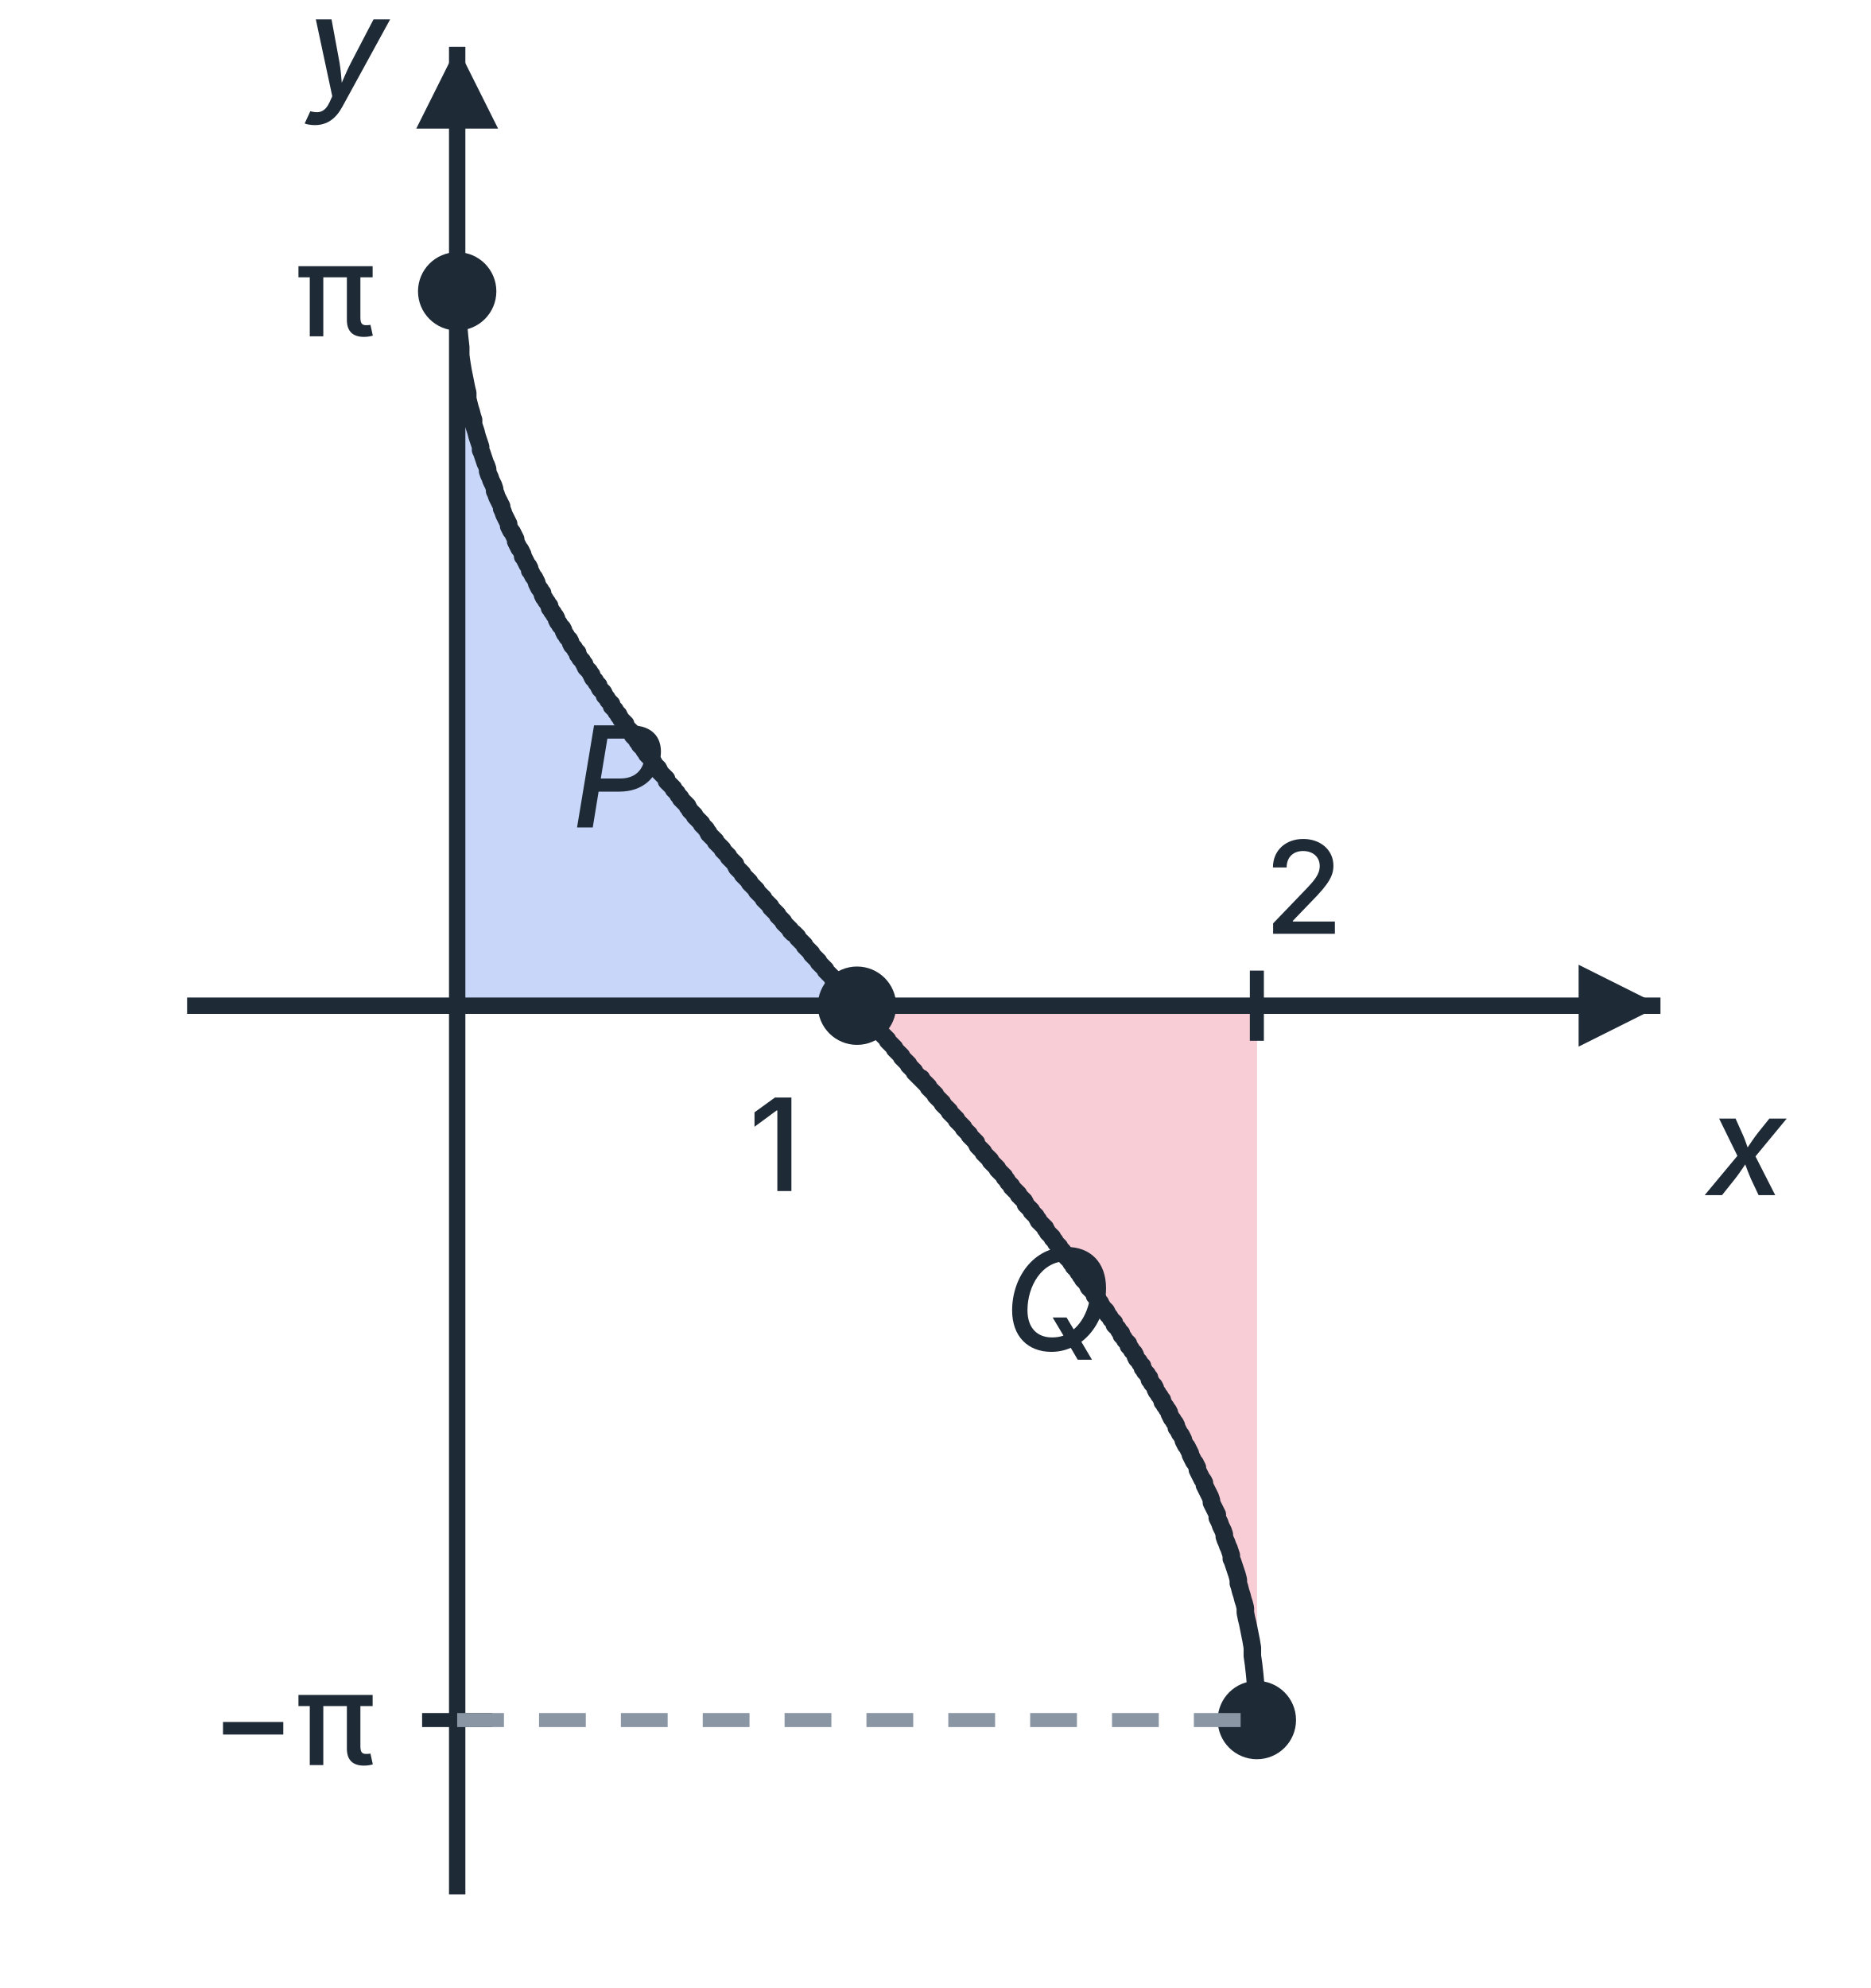
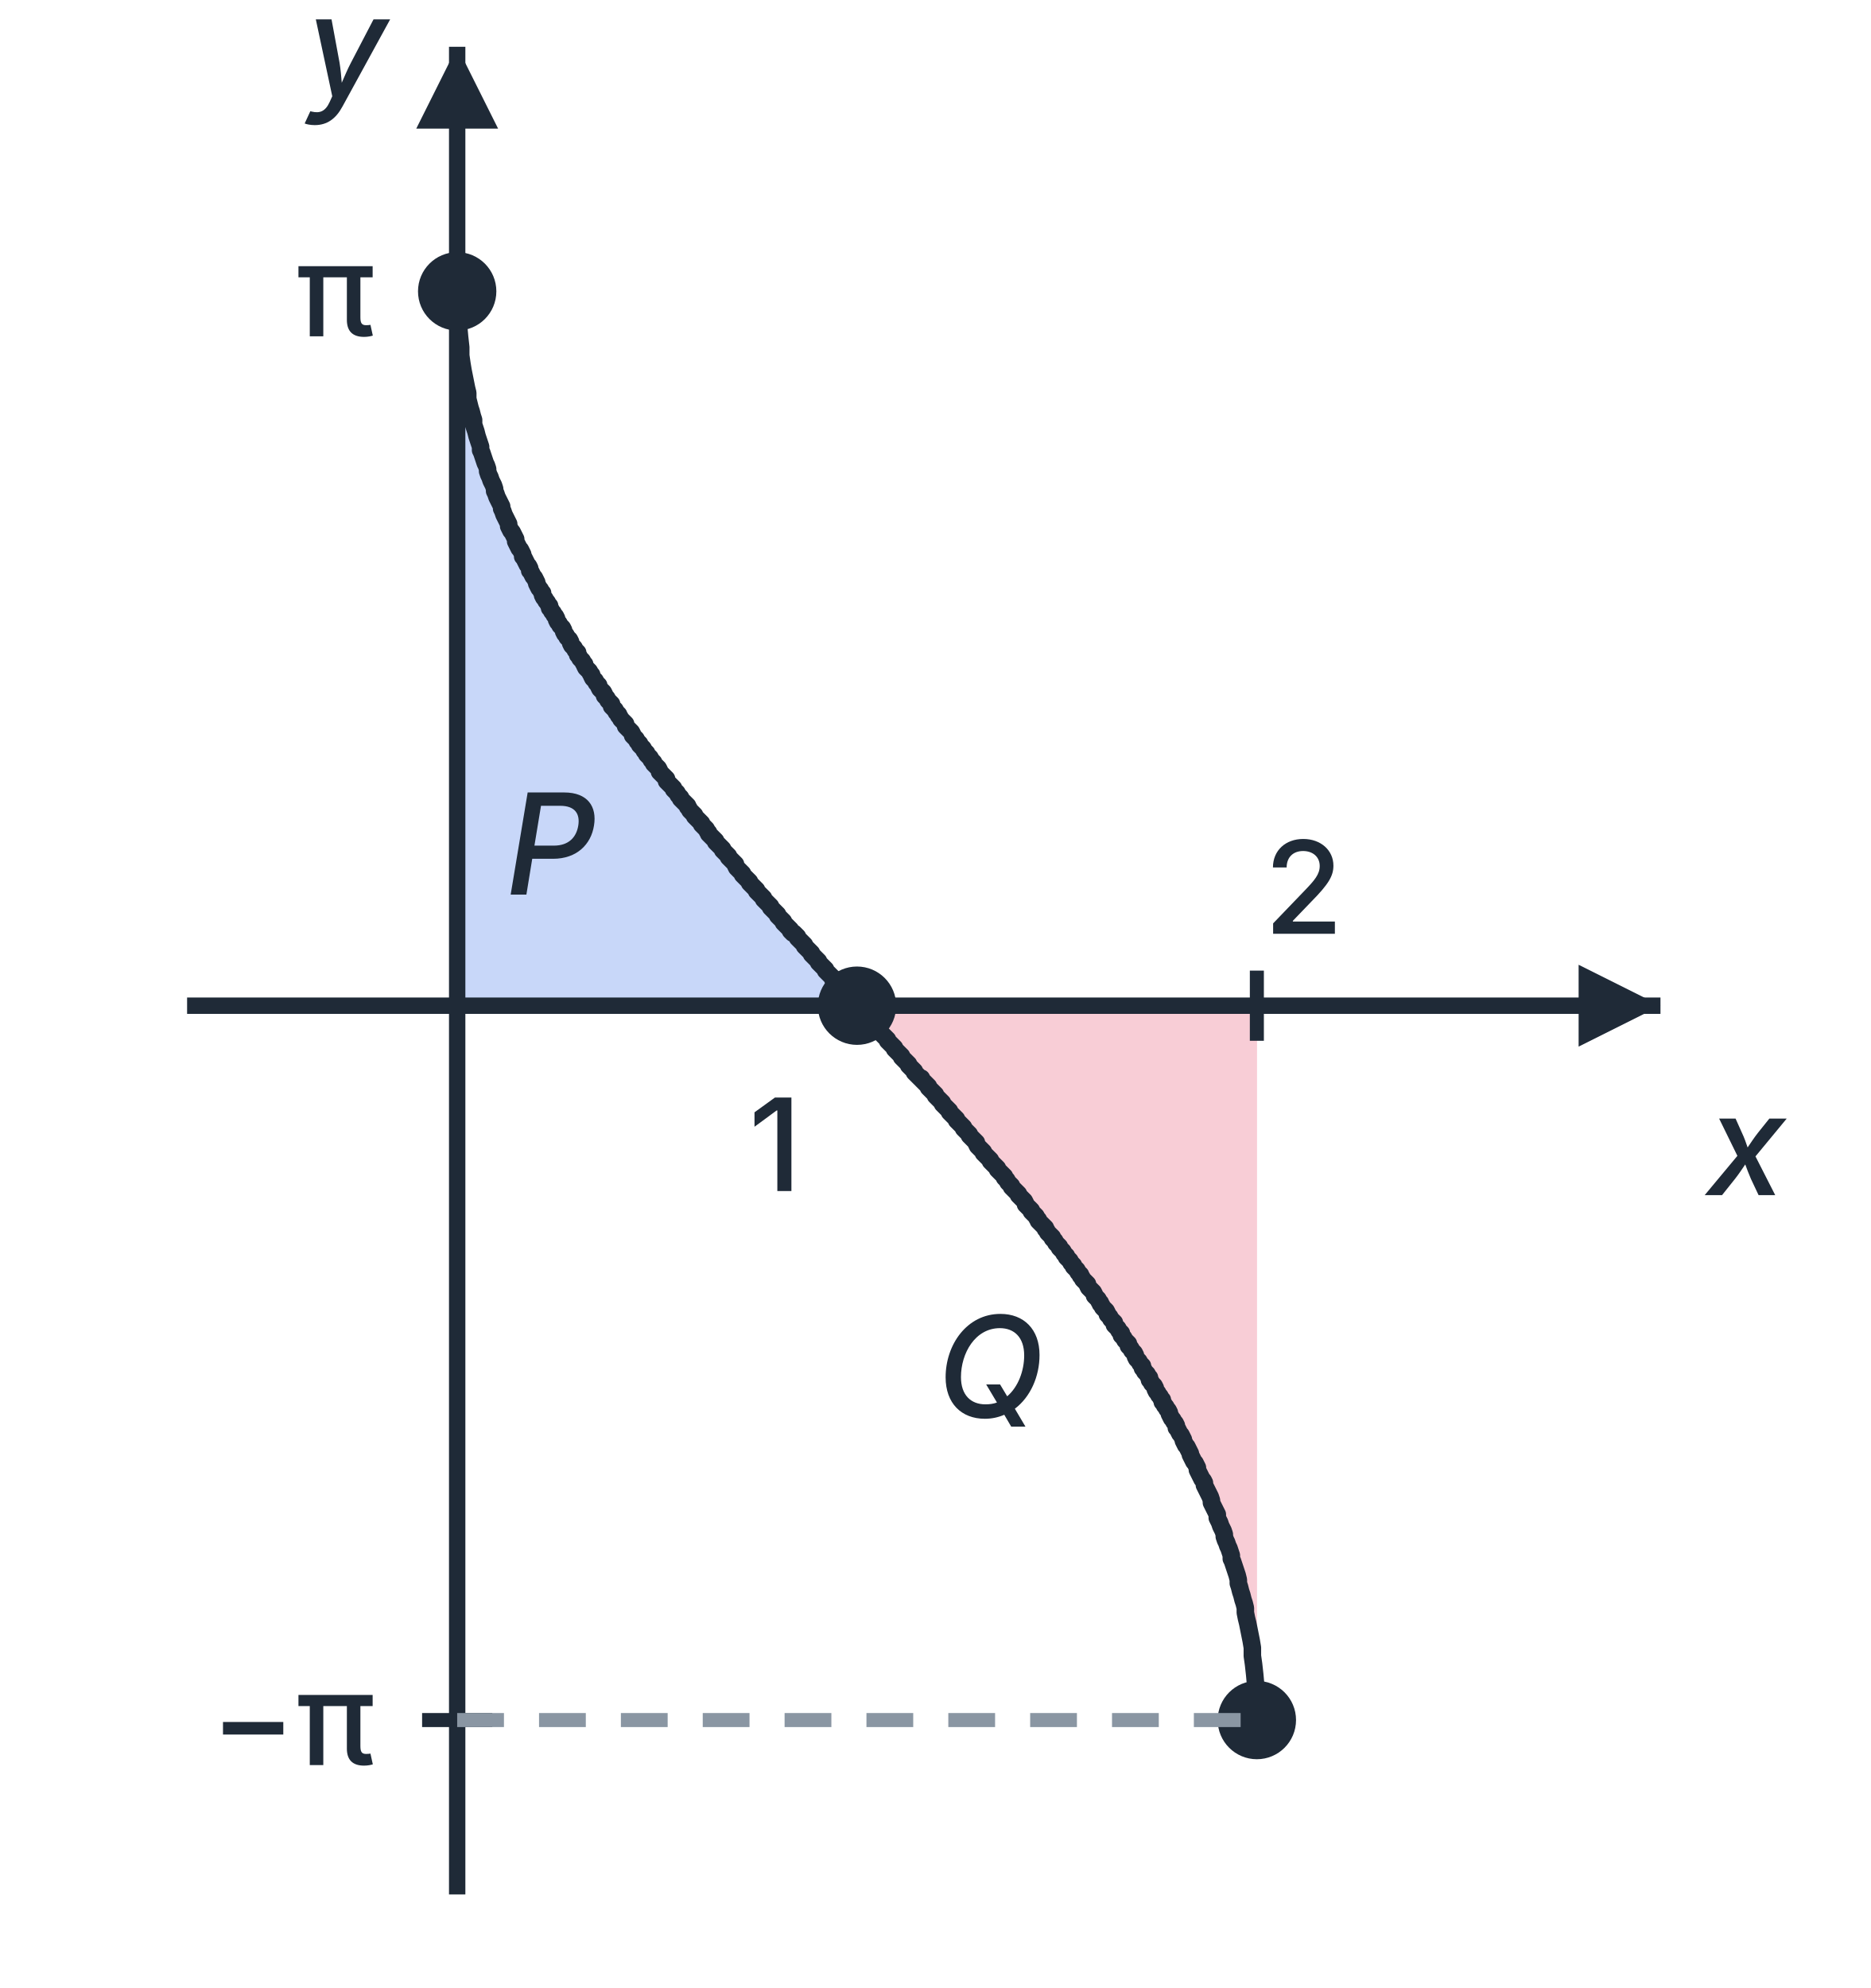
<svg xmlns="http://www.w3.org/2000/svg" viewBox="0 0 160 170" width="160" height="170" font-family="Inter, Arial, sans-serif">
  <polygon points="73.3,86.0 73.5,86.2 73.6,86.4 73.8,86.6 74.0,86.8 74.1,87.0 74.3,87.2 74.5,87.4 74.7,87.6 74.8,87.8 75.0,87.9 75.2,88.1 75.3,88.3 75.5,88.5 75.7,88.7 75.9,88.9 76.0,89.1 76.2,89.3 76.4,89.5 76.5,89.7 76.7,89.9 76.9,90.1 77.1,90.3 77.2,90.5 77.4,90.7 77.6,90.9 77.7,91.1 77.9,91.3 78.1,91.5 78.2,91.7 78.4,91.9 78.6,92.1 78.8,92.2 78.9,92.4 79.1,92.6 79.3,92.8 79.4,93.0 79.6,93.2 79.8,93.4 80.0,93.6 80.1,93.8 80.3,94.0 80.5,94.2 80.6,94.4 80.8,94.6 81.0,94.8 81.2,95.0 81.3,95.2 81.5,95.4 81.7,95.6 81.8,95.8 82.0,96.0 82.2,96.2 82.4,96.4 82.5,96.6 82.7,96.8 82.9,97.0 83.0,97.2 83.2,97.4 83.4,97.6 83.5,97.8 83.7,98.1 83.9,98.3 84.1,98.5 84.2,98.7 84.4,98.9 84.6,99.1 84.7,99.3 84.9,99.5 85.1,99.7 85.3,99.9 85.4,100.1 85.6,100.3 85.8,100.5 85.9,100.7 86.1,100.9 86.3,101.2 86.5,101.4 86.6,101.6 86.8,101.8 87.0,102.0 87.1,102.2 87.3,102.4 87.5,102.6 87.7,102.9 87.8,103.1 88.0,103.3 88.2,103.5 88.3,103.7 88.5,103.9 88.7,104.2 88.8,104.4 89.0,104.6 89.2,104.8 89.4,105.0 89.5,105.2 89.7,105.5 89.9,105.7 90.0,105.9 90.2,106.1 90.4,106.4 90.6,106.6 90.7,106.8 90.9,107.0 91.1,107.3 91.2,107.5 91.4,107.7 91.6,108.0 91.8,108.2 91.9,108.4 92.1,108.6 92.3,108.9 92.4,109.1 92.6,109.4 92.8,109.6 93.0,109.8 93.1,110.1 93.3,110.3 93.5,110.5 93.6,110.8 93.8,111.0 94.0,111.3 94.1,111.5 94.3,111.8 94.5,112.0 94.7,112.3 94.8,112.5 95.0,112.8 95.2,113.0 95.3,113.3 95.5,113.5 95.7,113.8 95.9,114.0 96.0,114.3 96.2,114.6 96.4,114.8 96.5,115.1 96.7,115.3 96.9,115.6 97.1,115.9 97.2,116.2 97.4,116.4 97.6,116.7 97.7,117.0 97.9,117.3 98.1,117.5 98.3,117.8 98.4,118.1 98.6,118.4 98.8,118.7 98.9,119.0 99.1,119.3 99.3,119.6 99.4,119.9 99.6,120.2 99.8,120.5 100.0,120.8 100.1,121.1 100.3,121.4 100.5,121.7 100.6,122.1 100.8,122.4 101.0,122.7 101.2,123.1 101.3,123.4 101.5,123.7 101.7,124.1 101.8,124.4 102.0,124.8 102.2,125.1 102.4,125.5 102.5,125.9 102.7,126.3 102.9,126.6 103.0,127.0 103.2,127.4 103.4,127.8 103.6,128.3 103.7,128.7 103.9,129.1 104.1,129.5 104.2,130.0 104.4,130.5 104.6,130.9 104.7,131.4 104.9,131.9 105.1,132.4 105.3,133.0 105.4,133.5 105.6,134.1 105.8,134.7 105.9,135.4 106.1,136.1 106.3,136.8 106.5,137.5 106.6,138.4 106.8,139.3 107.0,140.3 107.1,141.6 107.3,143.2 107.5,147.1 107.5,86.0 107.3,86.0 107.1,86.0 107.0,86.0 106.8,86.0 106.6,86.0 106.5,86.0 106.3,86.0 106.1,86.0 105.9,86.0 105.8,86.0 105.6,86.0 105.4,86.0 105.3,86.0 105.1,86.0 104.9,86.0 104.7,86.0 104.6,86.0 104.4,86.0 104.2,86.0 104.1,86.0 103.9,86.0 103.7,86.0 103.6,86.0 103.4,86.0 103.2,86.0 103.0,86.0 102.9,86.0 102.7,86.0 102.5,86.0 102.4,86.0 102.2,86.0 102.0,86.0 101.8,86.0 101.7,86.0 101.5,86.0 101.3,86.0 101.2,86.0 101.0,86.0 100.8,86.0 100.6,86.0 100.5,86.0 100.3,86.0 100.1,86.0 100.0,86.0 99.8,86.0 99.6,86.0 99.4,86.0 99.3,86.0 99.1,86.0 98.9,86.0 98.8,86.0 98.6,86.0 98.4,86.0 98.3,86.0 98.1,86.0 97.9,86.0 97.7,86.0 97.6,86.0 97.4,86.0 97.2,86.0 97.1,86.0 96.9,86.0 96.7,86.0 96.5,86.0 96.4,86.0 96.2,86.0 96.0,86.0 95.9,86.0 95.7,86.0 95.5,86.0 95.3,86.0 95.2,86.0 95.0,86.0 94.8,86.0 94.7,86.0 94.5,86.0 94.3,86.0 94.1,86.0 94.0,86.0 93.8,86.0 93.6,86.0 93.5,86.0 93.3,86.0 93.1,86.0 93.0,86.0 92.8,86.0 92.6,86.0 92.4,86.0 92.3,86.0 92.1,86.0 91.9,86.0 91.8,86.0 91.6,86.0 91.4,86.0 91.2,86.0 91.1,86.0 90.9,86.0 90.7,86.0 90.6,86.0 90.4,86.0 90.2,86.0 90.0,86.0 89.9,86.0 89.7,86.0 89.5,86.0 89.4,86.0 89.2,86.0 89.0,86.0 88.8,86.0 88.7,86.0 88.5,86.0 88.3,86.0 88.2,86.0 88.0,86.0 87.8,86.0 87.7,86.0 87.5,86.0 87.3,86.0 87.1,86.0 87.0,86.0 86.8,86.0 86.6,86.0 86.5,86.0 86.3,86.0 86.1,86.0 85.9,86.0 85.8,86.0 85.6,86.0 85.4,86.0 85.3,86.0 85.1,86.0 84.9,86.0 84.7,86.0 84.6,86.0 84.4,86.0 84.2,86.0 84.1,86.0 83.9,86.0 83.7,86.0 83.5,86.0 83.4,86.0 83.2,86.0 83.0,86.0 82.9,86.0 82.7,86.0 82.5,86.0 82.4,86.0 82.2,86.0 82.0,86.0 81.8,86.0 81.7,86.0 81.5,86.0 81.3,86.0 81.2,86.0 81.0,86.0 80.8,86.0 80.6,86.0 80.5,86.0 80.3,86.0 80.1,86.0 80.0,86.0 79.8,86.0 79.6,86.0 79.4,86.0 79.3,86.0 79.1,86.0 78.9,86.0 78.8,86.0 78.6,86.0 78.4,86.0 78.2,86.0 78.1,86.0 77.9,86.0 77.7,86.0 77.6,86.0 77.4,86.0 77.2,86.0 77.1,86.0 76.9,86.0 76.7,86.0 76.5,86.0 76.4,86.0 76.2,86.0 76.0,86.0 75.9,86.0 75.7,86.0 75.5,86.0 75.3,86.0 75.2,86.0 75.0,86.0 74.8,86.0 74.7,86.0 74.5,86.0 74.3,86.0 74.1,86.0 74.0,86.0 73.8,86.0 73.6,86.0 73.5,86.0 73.3,86.0" fill="#e11d48" fill-opacity="0.22" stroke="none" />
  <polygon points="39.1,24.9 39.3,28.8 39.4,30.4 39.6,31.7 39.8,32.7 40.0,33.6 40.1,34.5 40.3,35.2 40.5,35.9 40.6,36.6 40.8,37.3 41.0,37.9 41.1,38.5 41.3,39.0 41.5,39.6 41.7,40.1 41.8,40.6 42.0,41.1 42.2,41.5 42.3,42.0 42.5,42.5 42.7,42.9 42.9,43.3 43.0,43.7 43.2,44.2 43.4,44.6 43.5,45.0 43.7,45.4 43.9,45.7 44.1,46.1 44.2,46.5 44.4,46.9 44.6,47.2 44.7,47.6 44.9,47.9 45.1,48.3 45.3,48.6 45.4,48.9 45.6,49.3 45.8,49.6 45.9,49.9 46.1,50.3 46.3,50.6 46.4,50.9 46.6,51.2 46.8,51.5 47.0,51.8 47.1,52.1 47.3,52.4 47.5,52.7 47.6,53.0 47.8,53.3 48.0,53.6 48.2,53.9 48.3,54.2 48.5,54.5 48.7,54.7 48.8,55.0 49.0,55.3 49.2,55.6 49.4,55.8 49.5,56.1 49.7,56.4 49.9,56.7 50.0,56.9 50.2,57.2 50.4,57.4 50.6,57.7 50.7,58.0 50.9,58.2 51.1,58.5 51.2,58.7 51.4,59.0 51.6,59.2 51.7,59.5 51.9,59.7 52.1,60.0 52.3,60.2 52.4,60.5 52.6,60.7 52.8,61.0 52.9,61.2 53.1,61.5 53.3,61.7 53.5,61.9 53.6,62.2 53.8,62.4 54.0,62.6 54.1,62.9 54.3,63.1 54.5,63.4 54.7,63.6 54.8,63.8 55.0,64.0 55.2,64.3 55.3,64.5 55.5,64.7 55.7,65.0 55.9,65.2 56.0,65.4 56.2,65.6 56.4,65.9 56.5,66.1 56.7,66.3 56.9,66.5 57.0,66.8 57.2,67.0 57.4,67.2 57.6,67.4 57.7,67.6 57.9,67.8 58.1,68.1 58.2,68.3 58.4,68.5 58.6,68.7 58.8,68.9 58.9,69.1 59.1,69.4 59.3,69.6 59.4,69.8 59.6,70.0 59.8,70.2 60.0,70.4 60.1,70.6 60.3,70.8 60.5,71.1 60.6,71.3 60.8,71.5 61.0,71.7 61.2,71.9 61.3,72.1 61.5,72.3 61.7,72.5 61.8,72.7 62.0,72.9 62.2,73.1 62.3,73.3 62.5,73.5 62.7,73.7 62.9,73.9 63.0,74.2 63.2,74.4 63.4,74.6 63.5,74.8 63.7,75.0 63.9,75.2 64.1,75.4 64.2,75.6 64.4,75.8 64.6,76.0 64.7,76.2 64.9,76.4 65.1,76.6 65.3,76.8 65.4,77.0 65.6,77.2 65.8,77.4 65.9,77.6 66.1,77.8 66.3,78.0 66.5,78.2 66.6,78.4 66.8,78.6 67.0,78.8 67.1,79.0 67.3,79.2 67.5,79.4 67.6,79.6 67.8,79.8 68.0,79.9 68.2,80.1 68.3,80.3 68.5,80.5 68.7,80.7 68.8,80.9 69.0,81.1 69.2,81.3 69.4,81.5 69.5,81.7 69.7,81.9 69.9,82.1 70.0,82.3 70.2,82.5 70.4,82.7 70.6,82.9 70.7,83.1 70.9,83.3 71.1,83.5 71.2,83.7 71.4,83.9 71.6,84.1 71.8,84.2 71.9,84.4 72.1,84.6 72.3,84.8 72.4,85.0 72.6,85.2 72.8,85.4 72.9,85.6 73.1,85.8 73.3,86.0 73.3,86.0 73.1,86.0 72.9,86.0 72.8,86.0 72.6,86.0 72.4,86.0 72.3,86.0 72.1,86.0 71.9,86.0 71.8,86.0 71.6,86.0 71.4,86.0 71.2,86.0 71.1,86.0 70.9,86.0 70.7,86.0 70.6,86.0 70.4,86.0 70.2,86.0 70.0,86.0 69.9,86.0 69.7,86.0 69.5,86.0 69.4,86.0 69.2,86.0 69.0,86.0 68.8,86.0 68.7,86.0 68.5,86.0 68.3,86.0 68.2,86.0 68.0,86.0 67.8,86.0 67.6,86.0 67.5,86.0 67.3,86.0 67.1,86.0 67.0,86.0 66.8,86.0 66.6,86.0 66.5,86.0 66.3,86.0 66.1,86.0 65.9,86.0 65.8,86.0 65.6,86.0 65.4,86.0 65.3,86.0 65.1,86.0 64.9,86.0 64.7,86.0 64.6,86.0 64.4,86.0 64.2,86.0 64.1,86.0 63.9,86.0 63.7,86.0 63.5,86.0 63.4,86.0 63.2,86.0 63.0,86.0 62.9,86.0 62.7,86.0 62.5,86.0 62.3,86.0 62.2,86.0 62.0,86.0 61.8,86.0 61.7,86.0 61.5,86.0 61.3,86.0 61.2,86.0 61.0,86.0 60.8,86.0 60.6,86.0 60.5,86.0 60.3,86.0 60.1,86.0 60.0,86.0 59.8,86.0 59.6,86.0 59.4,86.0 59.3,86.0 59.1,86.0 58.9,86.0 58.8,86.0 58.6,86.0 58.4,86.0 58.2,86.0 58.1,86.0 57.9,86.0 57.7,86.0 57.6,86.0 57.4,86.0 57.2,86.0 57.0,86.0 56.9,86.0 56.7,86.0 56.5,86.0 56.4,86.0 56.2,86.0 56.0,86.0 55.9,86.0 55.7,86.0 55.5,86.0 55.3,86.0 55.2,86.0 55.0,86.0 54.8,86.0 54.7,86.0 54.5,86.0 54.3,86.0 54.1,86.0 54.0,86.0 53.8,86.0 53.6,86.0 53.5,86.0 53.3,86.0 53.1,86.0 52.9,86.0 52.8,86.0 52.6,86.0 52.4,86.0 52.3,86.0 52.1,86.0 51.9,86.0 51.7,86.0 51.6,86.0 51.4,86.0 51.2,86.0 51.1,86.0 50.9,86.0 50.7,86.0 50.6,86.0 50.4,86.0 50.2,86.0 50.0,86.0 49.9,86.0 49.7,86.0 49.5,86.0 49.4,86.0 49.2,86.0 49.0,86.0 48.8,86.0 48.7,86.0 48.5,86.0 48.3,86.0 48.2,86.0 48.0,86.0 47.8,86.0 47.6,86.0 47.5,86.0 47.3,86.0 47.1,86.0 47.0,86.0 46.8,86.0 46.6,86.0 46.4,86.0 46.3,86.0 46.1,86.0 45.9,86.0 45.8,86.0 45.6,86.0 45.4,86.0 45.3,86.0 45.1,86.0 44.9,86.0 44.7,86.0 44.6,86.0 44.4,86.0 44.2,86.0 44.1,86.0 43.9,86.0 43.7,86.0 43.5,86.0 43.4,86.0 43.2,86.0 43.0,86.0 42.9,86.0 42.7,86.0 42.5,86.0 42.3,86.0 42.2,86.0 42.0,86.0 41.8,86.0 41.7,86.0 41.5,86.0 41.3,86.0 41.1,86.0 41.0,86.0 40.8,86.0 40.6,86.0 40.5,86.0 40.3,86.0 40.1,86.0 40.0,86.0 39.8,86.0 39.6,86.0 39.4,86.0 39.3,86.0 39.1,86.0" fill="#2563eb" fill-opacity="0.25" stroke="none" />
  <line x1="16.0" y1="86.0" x2="142.0" y2="86.0" stroke="#1f2a37" stroke-width="1.4" />
  <path d="M142.0,86.0 l-7,-3.5 v7 z" fill="#1f2a37" />
  <line x1="39.097" y1="162.0" x2="39.097" y2="4.0" stroke="#1f2a37" stroke-width="1.4" />
  <path d="M39.097,4.0 l-3.5,7 h7 z" fill="#1f2a37" />
  <text x="146.0" y="102.2" text-anchor="start" font-size="12" fill="#1f2a37" font-weight="500" font-style="italic">x</text>
  <text x="33.097" y="8.2" text-anchor="end" font-size="12" fill="#1f2a37" font-weight="500" font-style="italic">y</text>
  <polyline points="39.1,24.9 39.2,27.7 39.3,28.8 39.4,29.7 39.4,30.4 39.5,31.1 39.6,31.7 39.7,32.2 39.8,32.7 39.9,33.2 40.0,33.6 40.0,34.1 40.1,34.5 40.2,34.9 40.3,35.2 40.4,35.6 40.5,35.9 40.5,36.3 40.6,36.6 40.7,36.9 40.8,37.3 40.9,37.6 41.0,37.9 41.1,38.2 41.1,38.5 41.2,38.7 41.3,39.0 41.4,39.3 41.5,39.6 41.6,39.8 41.7,40.1 41.7,40.3 41.8,40.6 41.9,40.8 42.0,41.1 42.1,41.3 42.2,41.5 42.3,41.8 42.3,42.0 42.4,42.2 42.5,42.5 42.6,42.7 42.7,42.9 42.8,43.1 42.9,43.3 42.9,43.5 43.0,43.7 43.1,44.0 43.2,44.2 43.3,44.4 43.4,44.6 43.5,44.8 43.5,45.0 43.6,45.2 43.7,45.4 43.8,45.5 43.9,45.7 44.0,45.9 44.1,46.1 44.1,46.3 44.2,46.5 44.3,46.7 44.4,46.9 44.5,47.0 44.6,47.2 44.7,47.4 44.7,47.6 44.8,47.7 44.9,47.9 45.0,48.1 45.1,48.3 45.2,48.4 45.3,48.6 45.3,48.8 45.4,48.9 45.5,49.1 45.6,49.3 45.7,49.4 45.8,49.6 45.9,49.8 45.9,49.9 46.0,50.1 46.1,50.3 46.2,50.4 46.3,50.6 46.4,50.7 46.4,50.9 46.5,51.1 46.6,51.2 46.7,51.4 46.8,51.5 46.9,51.7 47.0,51.8 47.0,52.0 47.1,52.1 47.2,52.3 47.3,52.4 47.4,52.6 47.5,52.7 47.6,52.9 47.6,53.0 47.7,53.2 47.8,53.3 47.9,53.5 48.0,53.6 48.1,53.7 48.2,53.9 48.2,54.0 48.3,54.2 48.4,54.3 48.5,54.5 48.6,54.6 48.7,54.7 48.8,54.9 48.8,55.0 48.9,55.2 49.0,55.3 49.1,55.4 49.2,55.6 49.3,55.7 49.4,55.8 49.4,56.0 49.5,56.1 49.6,56.3 49.7,56.4 49.8,56.5 49.9,56.7 50.0,56.8 50.0,56.9 50.1,57.1 50.2,57.2 50.3,57.3 50.4,57.4 50.5,57.6 50.6,57.7 50.6,57.8 50.7,58.0 50.8,58.1 50.9,58.2 51.0,58.4 51.1,58.5 51.2,58.6 51.2,58.7 51.3,58.9 51.4,59.0 51.5,59.1 51.6,59.2 51.7,59.4 51.7,59.5 51.8,59.6 51.9,59.7 52.0,59.9 52.1,60.0 52.2,60.1 52.3,60.2 52.3,60.4 52.4,60.5 52.5,60.6 52.6,60.7 52.7,60.9 52.8,61.0 52.9,61.1 52.9,61.2 53.0,61.3 53.1,61.5 53.2,61.6 53.3,61.7 53.4,61.8 53.5,61.9 53.5,62.1 53.6,62.2 53.7,62.3 53.8,62.4 53.9,62.5 54.0,62.6 54.1,62.8 54.1,62.9 54.2,63.0 54.3,63.1 54.4,63.2 54.5,63.4 54.6,63.5 54.7,63.6 54.7,63.7 54.8,63.8 54.9,63.9 55.0,64.0 55.1,64.2 55.2,64.3 55.3,64.4 55.3,64.5 55.4,64.6 55.5,64.7 55.6,64.8 55.7,65.0 55.8,65.1 55.9,65.2 55.9,65.3 56.0,65.4 56.1,65.5 56.2,65.6 56.3,65.7 56.4,65.9 56.4,66.0 56.5,66.1 56.6,66.2 56.7,66.3 56.8,66.4 56.9,66.5 57.0,66.6 57.0,66.8 57.1,66.9 57.2,67.0 57.3,67.1 57.4,67.2 57.5,67.3 57.6,67.4 57.6,67.5 57.7,67.6 57.8,67.7 57.9,67.8 58.0,68.0 58.1,68.1 58.2,68.2 58.2,68.3 58.3,68.4 58.4,68.5 58.5,68.6 58.6,68.7 58.7,68.8 58.8,68.9 58.8,69.0 58.9,69.1 59.0,69.3 59.1,69.4 59.2,69.5 59.3,69.6 59.4,69.7 59.4,69.8 59.5,69.9 59.6,70.0 59.7,70.1 59.8,70.2 59.9,70.3 60.0,70.4 60.0,70.5 60.1,70.6 60.2,70.7 60.3,70.8 60.4,70.9 60.5,71.1 60.6,71.2 60.6,71.3 60.7,71.4 60.8,71.5 60.9,71.6 61.0,71.7 61.1,71.8 61.2,71.9 61.2,72.0 61.3,72.1 61.4,72.2 61.5,72.3 61.6,72.4 61.7,72.5 61.8,72.6 61.8,72.7 61.9,72.8 62.0,72.9 62.1,73.0 62.2,73.1 62.3,73.2 62.3,73.3 62.4,73.4 62.5,73.5 62.6,73.6 62.7,73.7 62.8,73.8 62.9,73.9 62.9,74.0 63.0,74.2 63.1,74.3 63.2,74.4 63.3,74.5 63.4,74.6 63.5,74.7 63.5,74.8 63.6,74.9 63.7,75.0 63.8,75.1 63.9,75.2 64.0,75.3 64.1,75.4 64.1,75.5 64.2,75.6 64.3,75.7 64.4,75.8 64.5,75.9 64.6,76.0 64.7,76.1 64.7,76.2 64.8,76.3 64.9,76.4 65.0,76.5 65.1,76.6 65.2,76.7 65.3,76.8 65.3,76.9 65.4,77.0 65.5,77.1 65.6,77.2 65.7,77.3 65.8,77.4 65.9,77.5 65.9,77.6 66.0,77.7 66.1,77.8 66.2,77.9 66.3,78.0 66.4,78.1 66.5,78.2 66.5,78.3 66.6,78.4 66.7,78.5 66.8,78.6 66.9,78.7 67.0,78.8 67.0,78.9 67.1,79.0 67.2,79.1 67.3,79.2 67.4,79.3 67.5,79.4 67.6,79.5 67.6,79.6 67.7,79.7 67.8,79.8 67.9,79.8 68.0,79.9 68.1,80.0 68.2,80.1 68.2,80.2 68.3,80.3 68.4,80.4 68.5,80.5 68.6,80.6 68.7,80.7 68.8,80.8 68.8,80.9 68.9,81.0 69.0,81.1 69.1,81.2 69.2,81.3 69.3,81.4 69.4,81.5 69.4,81.6 69.5,81.7 69.6,81.8 69.7,81.9 69.8,82.0 69.9,82.1 70.0,82.2 70.0,82.3 70.1,82.4 70.2,82.5 70.3,82.6 70.4,82.7 70.5,82.8 70.6,82.9 70.6,83.0 70.7,83.1 70.8,83.2 70.9,83.3 71.0,83.4 71.1,83.5 71.2,83.6 71.2,83.7 71.3,83.8 71.4,83.9 71.5,84.0 71.6,84.1 71.7,84.2 71.8,84.2 71.8,84.3 71.9,84.4 72.0,84.5 72.1,84.6 72.2,84.7 72.3,84.8 72.3,84.9 72.4,85.0 72.5,85.1 72.6,85.2 72.7,85.3 72.8,85.4 72.9,85.5 72.9,85.6 73.0,85.7 73.1,85.8 73.2,85.9 73.3,86.0 73.4,86.1 73.5,86.2 73.5,86.3 73.6,86.4 73.7,86.5 73.8,86.6 73.9,86.7 74.0,86.8 74.1,86.9 74.1,87.0 74.2,87.1 74.3,87.2 74.4,87.3 74.5,87.4 74.6,87.5 74.7,87.6 74.7,87.7 74.8,87.8 74.9,87.8 75.0,87.9 75.1,88.0 75.2,88.1 75.3,88.2 75.3,88.3 75.4,88.4 75.5,88.5 75.6,88.6 75.7,88.7 75.8,88.8 75.9,88.9 75.9,89.0 76.0,89.1 76.1,89.2 76.2,89.3 76.3,89.4 76.4,89.5 76.5,89.6 76.5,89.7 76.6,89.8 76.7,89.9 76.8,90.0 76.9,90.1 77.0,90.2 77.1,90.3 77.1,90.4 77.2,90.5 77.3,90.6 77.4,90.7 77.5,90.8 77.6,90.9 77.7,91.0 77.7,91.1 77.8,91.2 77.9,91.3 78.0,91.4 78.1,91.5 78.2,91.6 78.2,91.7 78.3,91.8 78.4,91.9 78.5,92.0 78.6,92.1 78.7,92.2 78.8,92.2 78.8,92.3 78.9,92.4 79.0,92.5 79.1,92.6 79.2,92.7 79.3,92.8 79.4,92.9 79.4,93.0 79.5,93.1 79.6,93.2 79.7,93.3 79.8,93.4 79.9,93.5 80.0,93.6 80.0,93.7 80.1,93.8 80.2,93.9 80.3,94.0 80.4,94.1 80.5,94.2 80.6,94.3 80.6,94.4 80.7,94.5 80.8,94.6 80.9,94.7 81.0,94.8 81.1,94.9 81.2,95.0 81.2,95.1 81.3,95.2 81.4,95.3 81.5,95.4 81.6,95.5 81.7,95.6 81.8,95.7 81.8,95.8 81.9,95.9 82.0,96.0 82.1,96.1 82.2,96.2 82.3,96.3 82.4,96.4 82.4,96.5 82.5,96.6 82.6,96.7 82.7,96.8 82.8,96.9 82.9,97.0 82.9,97.1 83.0,97.2 83.1,97.3 83.2,97.4 83.3,97.5 83.4,97.6 83.5,97.7 83.5,97.8 83.6,98.0 83.7,98.1 83.8,98.2 83.9,98.3 84.0,98.4 84.1,98.5 84.1,98.6 84.2,98.7 84.3,98.8 84.4,98.9 84.5,99.0 84.6,99.1 84.7,99.2 84.7,99.3 84.8,99.4 84.9,99.5 85.0,99.6 85.1,99.7 85.2,99.8 85.3,99.9 85.3,100.0 85.4,100.1 85.5,100.2 85.6,100.3 85.7,100.4 85.8,100.5 85.9,100.6 85.9,100.7 86.0,100.8 86.1,100.9 86.2,101.1 86.3,101.2 86.4,101.3 86.5,101.4 86.5,101.5 86.6,101.6 86.7,101.7 86.8,101.8 86.9,101.9 87.0,102.0 87.1,102.1 87.1,102.2 87.2,102.3 87.3,102.4 87.4,102.5 87.5,102.6 87.6,102.7 87.7,102.9 87.7,103.0 87.8,103.1 87.9,103.2 88.0,103.3 88.1,103.4 88.2,103.5 88.2,103.6 88.3,103.7 88.4,103.8 88.5,103.9 88.6,104.0 88.7,104.2 88.8,104.3 88.8,104.4 88.9,104.5 89.0,104.6 89.1,104.7 89.2,104.8 89.3,104.9 89.4,105.0 89.4,105.1 89.5,105.2 89.6,105.4 89.7,105.5 89.8,105.6 89.9,105.7 90.0,105.8 90.0,105.9 90.1,106.0 90.2,106.1 90.3,106.3 90.4,106.4 90.5,106.5 90.6,106.6 90.6,106.7 90.7,106.8 90.8,106.9 90.9,107.0 91.0,107.2 91.1,107.3 91.2,107.4 91.2,107.5 91.3,107.6 91.4,107.7 91.5,107.8 91.6,108.0 91.7,108.1 91.8,108.2 91.8,108.3 91.9,108.4 92.0,108.5 92.1,108.6 92.2,108.8 92.3,108.9 92.4,109.0 92.4,109.1 92.5,109.2 92.6,109.4 92.7,109.5 92.8,109.6 92.9,109.7 93.0,109.8 93.0,109.9 93.1,110.1 93.2,110.2 93.3,110.3 93.4,110.4 93.5,110.5 93.6,110.7 93.6,110.8 93.7,110.9 93.8,111.0 93.9,111.1 94.0,111.3 94.1,111.4 94.1,111.5 94.2,111.6 94.3,111.8 94.4,111.9 94.5,112.0 94.6,112.1 94.7,112.3 94.7,112.4 94.8,112.5 94.9,112.6 95.0,112.8 95.1,112.9 95.2,113.0 95.3,113.1 95.3,113.3 95.4,113.4 95.5,113.5 95.6,113.6 95.7,113.8 95.8,113.9 95.9,114.0 95.9,114.2 96.0,114.3 96.1,114.4 96.2,114.6 96.3,114.7 96.4,114.8 96.5,114.9 96.5,115.1 96.6,115.2 96.7,115.3 96.8,115.5 96.9,115.6 97.0,115.7 97.1,115.9 97.1,116.0 97.2,116.2 97.3,116.3 97.4,116.4 97.5,116.6 97.6,116.7 97.7,116.8 97.7,117.0 97.8,117.1 97.9,117.3 98.0,117.4 98.1,117.5 98.2,117.7 98.3,117.8 98.3,118.0 98.4,118.1 98.5,118.3 98.6,118.4 98.7,118.5 98.8,118.7 98.8,118.8 98.9,119.0 99.0,119.1 99.1,119.3 99.2,119.4 99.3,119.6 99.4,119.7 99.4,119.9 99.5,120.0 99.6,120.2 99.7,120.3 99.8,120.5 99.9,120.6 100.0,120.8 100.0,120.9 100.1,121.1 100.2,121.3 100.3,121.4 100.4,121.6 100.5,121.7 100.6,121.9 100.6,122.1 100.7,122.2 100.8,122.4 100.9,122.6 101.0,122.7 101.1,122.9 101.2,123.1 101.2,123.2 101.3,123.4 101.4,123.6 101.5,123.7 101.6,123.9 101.7,124.1 101.8,124.3 101.8,124.4 101.9,124.6 102.0,124.8 102.1,125.0 102.2,125.1 102.3,125.3 102.4,125.5 102.4,125.7 102.5,125.9 102.6,126.1 102.7,126.3 102.8,126.5 102.9,126.6 103.0,126.8 103.0,127.0 103.1,127.2 103.2,127.4 103.3,127.6 103.4,127.8 103.5,128.0 103.6,128.3 103.6,128.5 103.7,128.7 103.8,128.9 103.9,129.1 104.0,129.3 104.1,129.5 104.1,129.8 104.2,130.0 104.3,130.2 104.4,130.5 104.5,130.7 104.6,130.9 104.7,131.2 104.7,131.4 104.8,131.7 104.9,131.9 105.0,132.2 105.1,132.4 105.2,132.7 105.3,133.0 105.3,133.3 105.4,133.5 105.5,133.8 105.6,134.1 105.7,134.4 105.8,134.7 105.9,135.1 105.9,135.4 106.0,135.7 106.1,136.1 106.2,136.4 106.3,136.8 106.4,137.1 106.5,137.5 106.5,137.9 106.6,138.4 106.7,138.8 106.8,139.3 106.9,139.8 107.0,140.3 107.1,140.9 107.1,141.6 107.2,142.3 107.3,143.2 107.4,144.3 107.5,147.1" fill="none" stroke="#1f2a37" stroke-width="1.5" stroke-linejoin="round" />
  <circle cx="39.097" cy="24.913" r="2.6" fill="#1f2a37" stroke="#1f2a37" stroke-width="1.5" />
  <circle cx="107.484" cy="147.087" r="2.6" fill="#1f2a37" stroke="#1f2a37" stroke-width="1.5" />
  <circle cx="73.29" cy="86.0" r="2.6" fill="#1f2a37" stroke="#1f2a37" stroke-width="1.5" />
  <line x1="36.097" y1="24.913" x2="42.097" y2="24.913" stroke="#1f2a37" stroke-width="1.2" />
+   <line x1="36.097" y1="147.087" x2="42.097" y2="147.087" stroke="#1f2a37" stroke-width="1.2" />
  <text x="32.097" y="28.763" text-anchor="end" font-size="11" fill="#1f2a37" font-weight="500">π</text>
-   <line x1="36.097" y1="147.087" x2="42.097" y2="147.087" stroke="#1f2a37" stroke-width="1.2" />
  <text x="32.097" y="150.937" text-anchor="end" font-size="11" fill="#1f2a37" font-weight="500">−π</text>
  <line x1="107.484" y1="83.0" x2="107.484" y2="89.0" stroke="#1f2a37" stroke-width="1.2" />
+   <line x1="39.097" y1="147.087" x2="107.484" y2="147.087" stroke="#8a96a3" stroke-width="1.2" stroke-dasharray="4 3" />
  <text x="111.484" y="79.85" text-anchor="middle" font-size="11" fill="#1f2a37" font-weight="500">2</text>
  <text x="66.29" y="101.85" text-anchor="middle" font-size="11" fill="#1f2a37" font-weight="500">1</text>
-   <line x1="39.097" y1="147.087" x2="107.484" y2="147.087" stroke="#8a96a3" stroke-width="1.2" stroke-dasharray="4 3" />
-   <text x="52.774" y="70.756" text-anchor="middle" font-size="12" fill="#1f2a37" font-weight="500" font-style="italic">P</text>
-   <text x="90.387" y="115.478" text-anchor="middle" font-size="12" fill="#1f2a37" font-weight="500" font-style="italic">Q</text>
+   <text x="47.1" y="76.5" text-anchor="middle" font-size="12" fill="#1f2a37" font-weight="500" font-style="italic">P</text>
+   <text x="84.7" y="121.2" text-anchor="middle" font-size="12" fill="#1f2a37" font-weight="500" font-style="italic">Q</text>
</svg>
